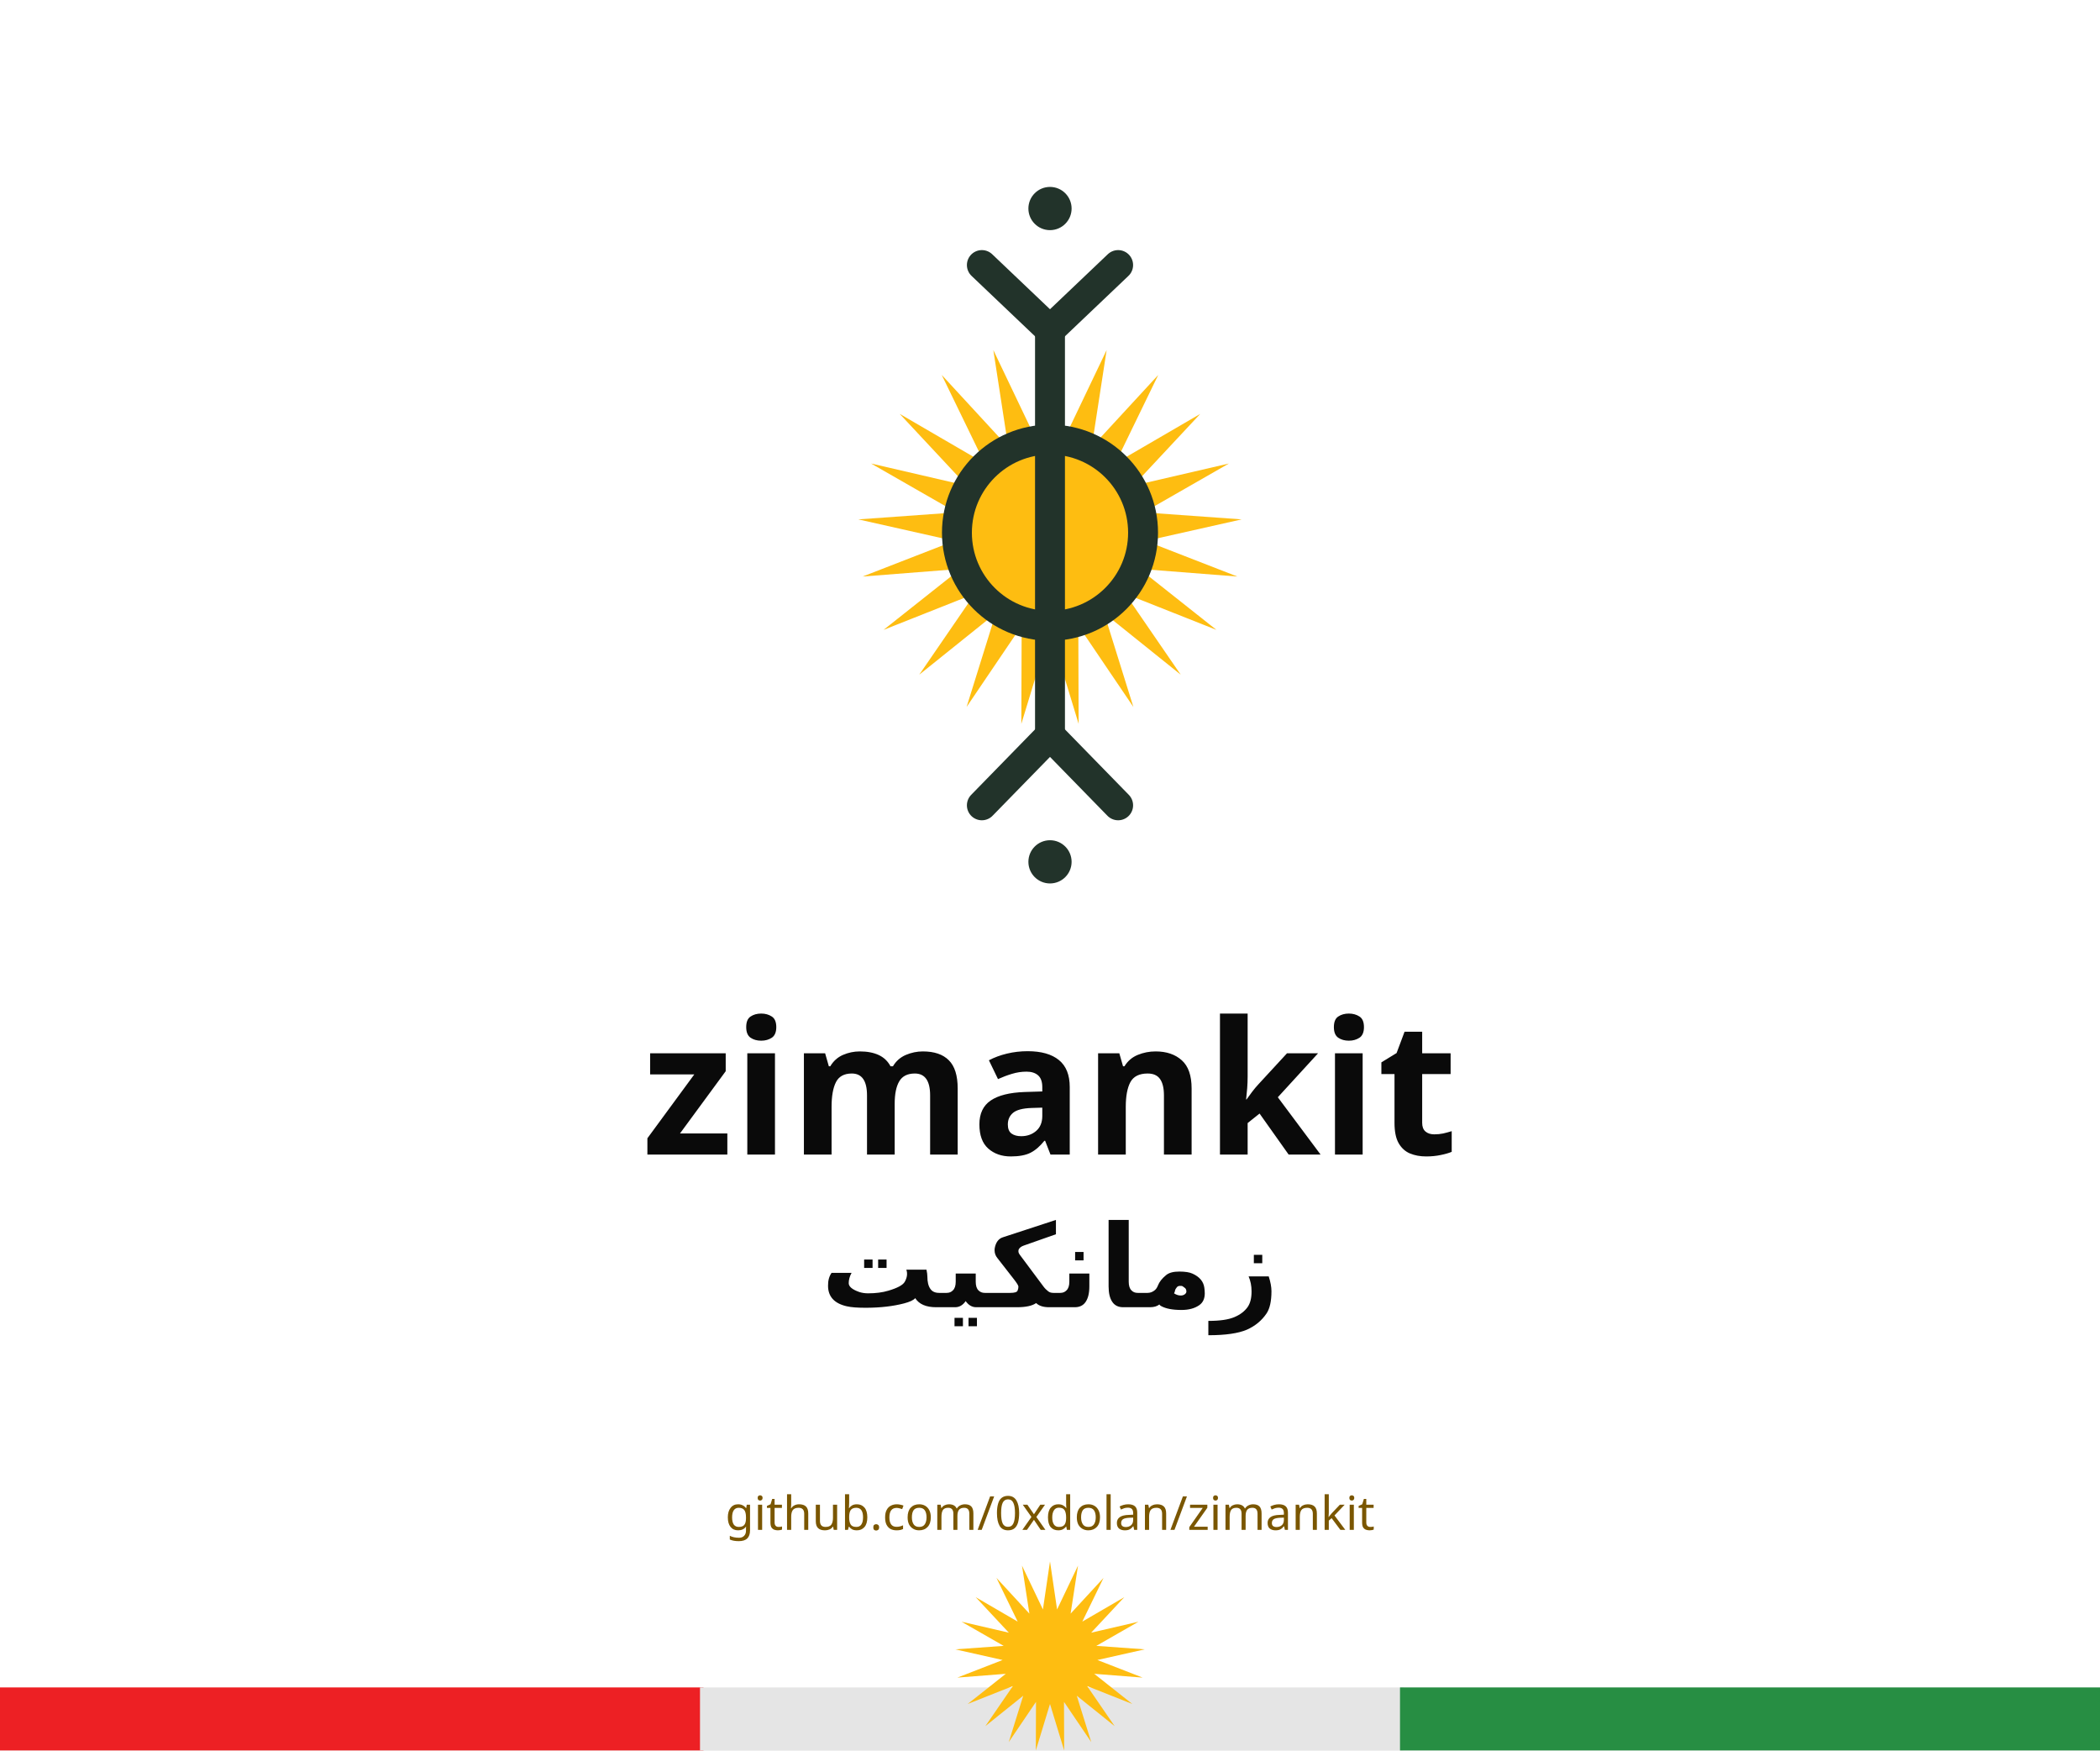
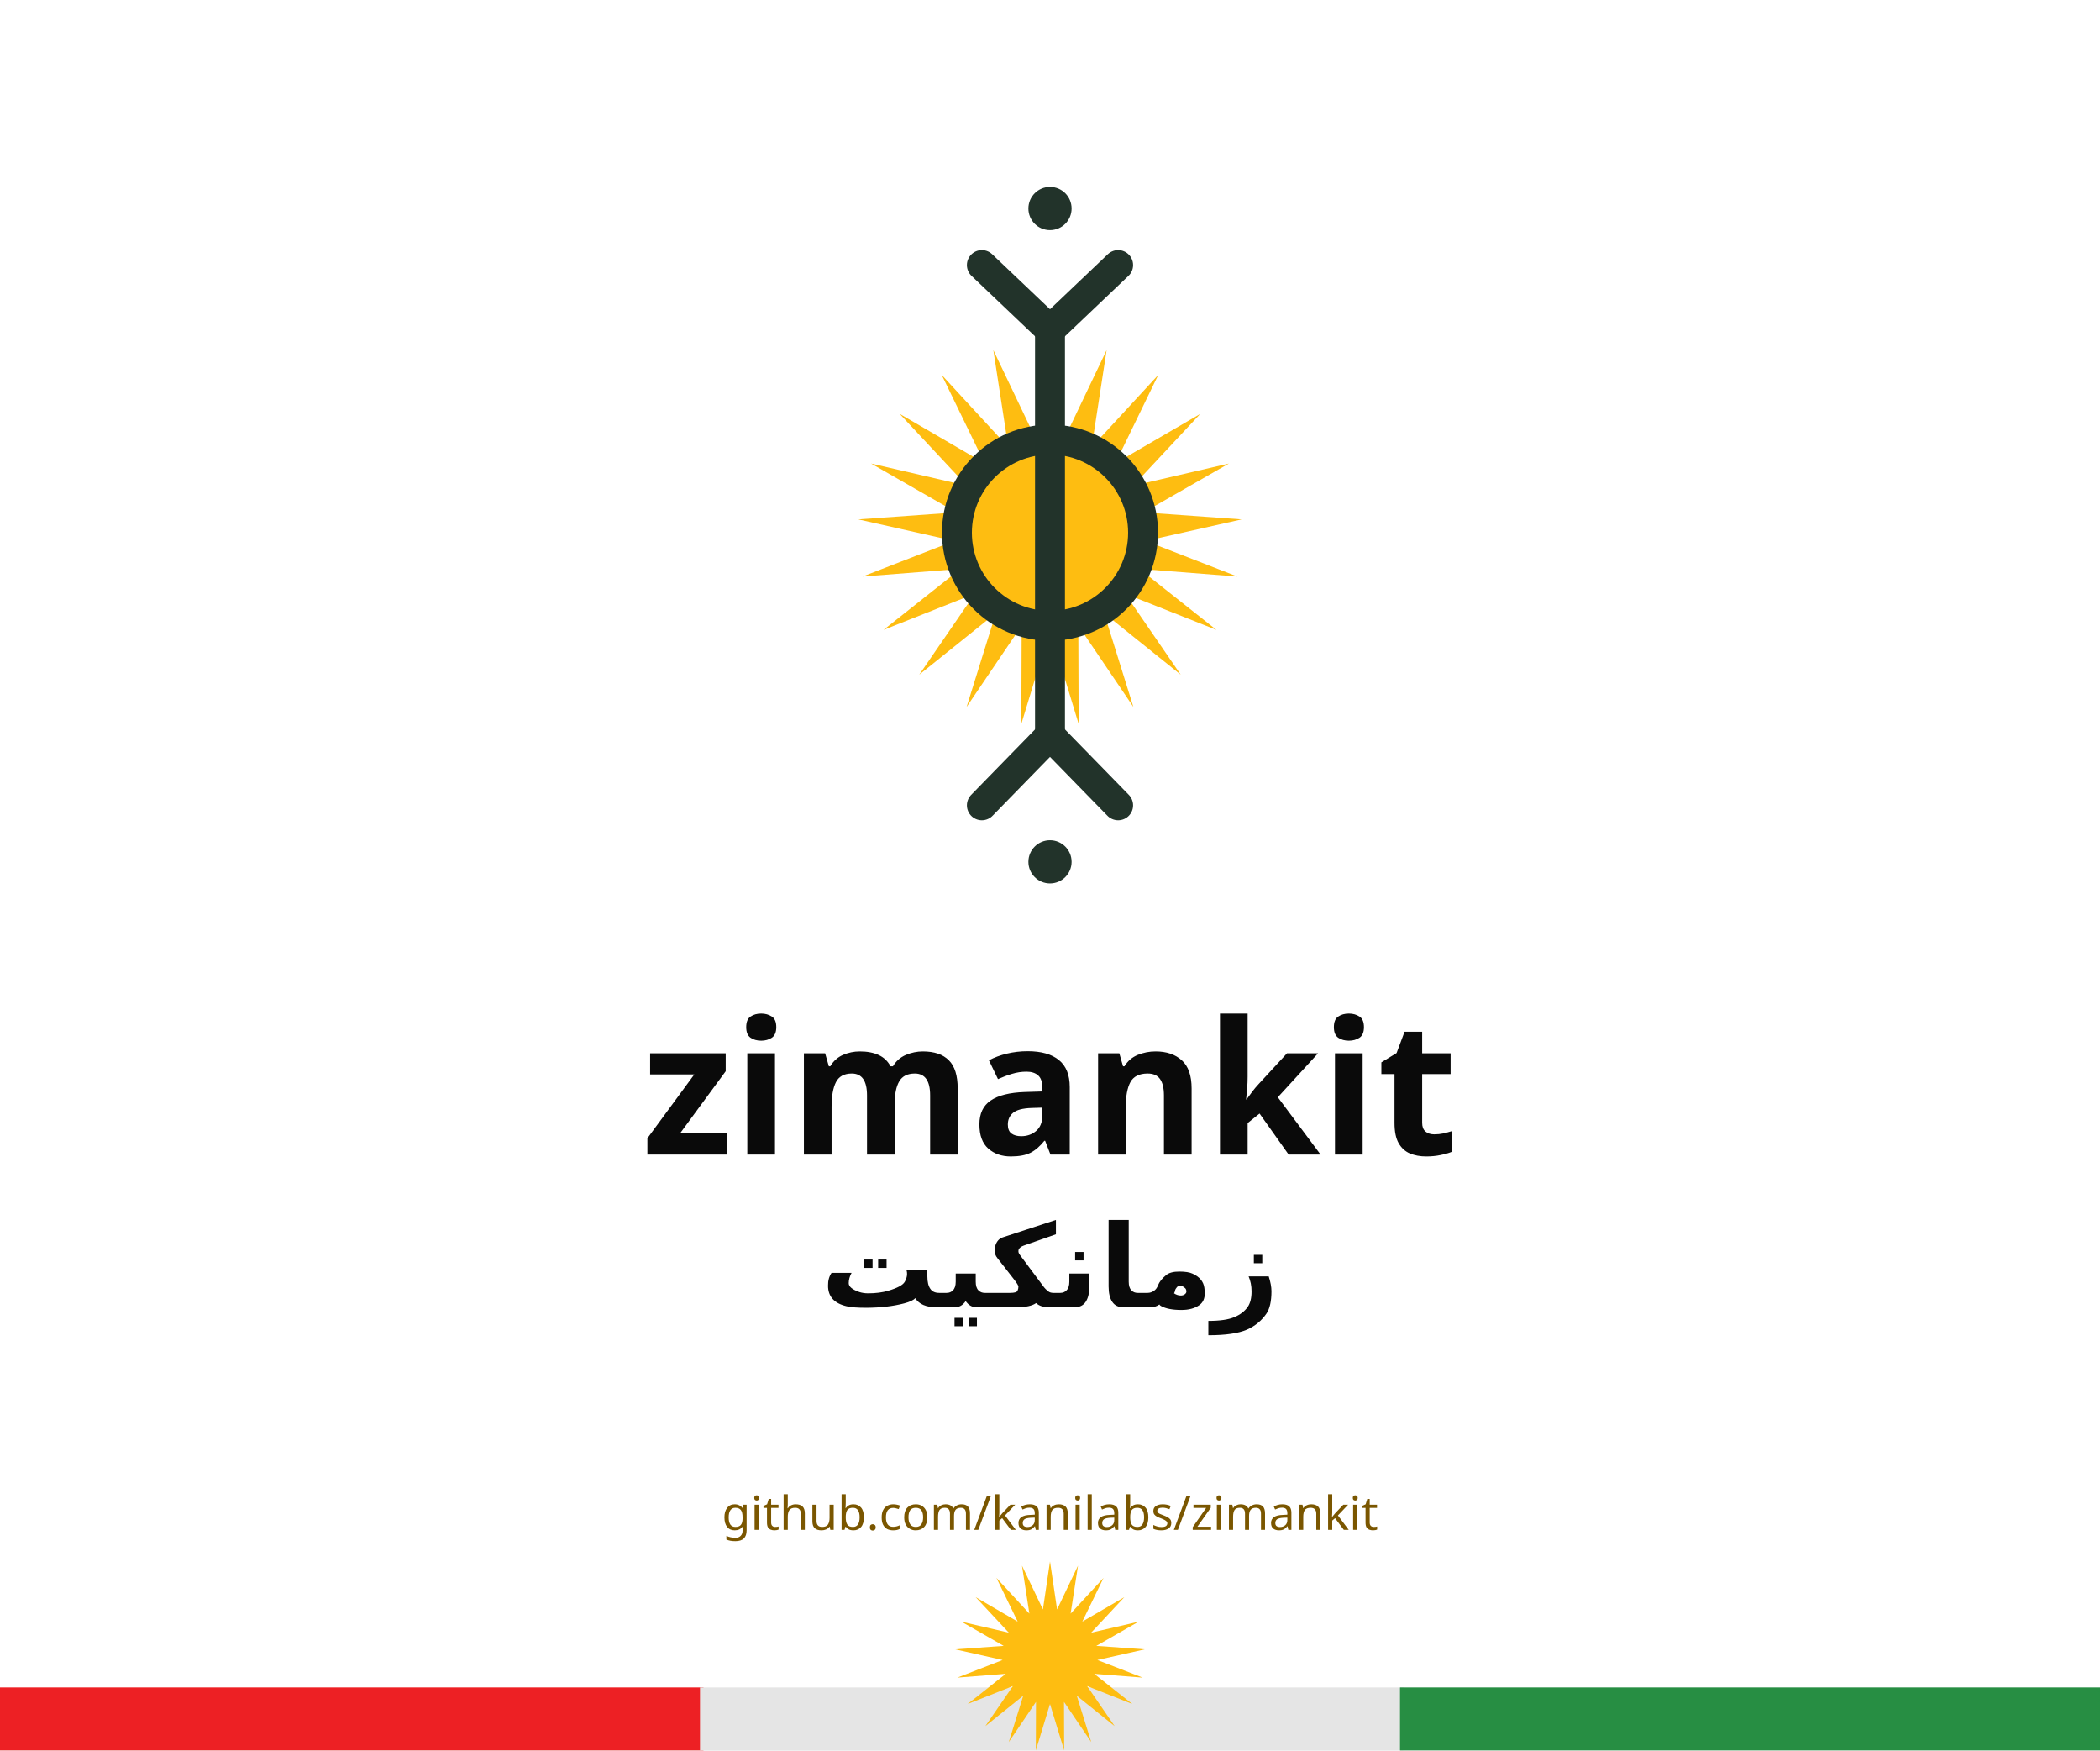
<svg xmlns="http://www.w3.org/2000/svg" width="300" height="250" viewBox="0 0 300 250">
  <rect width="300" height="250" fill="#FFFFFF" />
  <g transform="translate(89.22 15.30) scale(0.11871)">
    <path fill="#FEBD11" transform="translate(-178.00 52.00) scale(1.5333)" d="M450 150l11.24 76.264 33.222-69.563-11.738 76.19 52.249-56.68-33.674 69.344 66.634-38.761-52.616 56.338 75.098-17.399-66.885 38.327 76.89 5.51-75.21 16.909 71.85 27.929-76.852-6.011 60.425 47.867-71.666-28.397 43.632 63.55-60.113-48.259 22.962 73.589-43.217-63.834.25 77.087L450 376.264 427.518 450l.251-77.087-43.217 63.834 22.962-73.589-60.113 48.26 43.632-63.551-71.666 28.397 60.425-47.867-76.852 6.011 71.85-27.93-75.21-16.908 76.89-5.51-66.885-38.327 75.098 17.399-52.616-56.338 66.634 38.76-33.674-69.343 52.249 56.68-11.738-76.19 33.221 69.563z" />
    <g fill="none" stroke="#22332A" stroke-width="36" stroke-linecap="round" stroke-linejoin="round">
      <path d="M430 190 L512 268 L594 190" />
      <path d="M512 268 V756" />
      <path d="M430 840 L512 756 L594 840" />
      <circle cx="512" cy="512" r="112" />
    </g>
    <g fill="#22332A">
      <circle cx="512" cy="122" r="26" />
      <circle cx="512" cy="908" r="26" />
    </g>
  </g>
  <text x="150.0" y="164.9" font-family="Manrope" font-weight="600" font-size="26.5" fill="#0A0A0A" text-anchor="middle">zimankit</text>
  <text x="150.0" y="186.7" font-family="Sahel" font-weight="600" font-size="16.4" fill="#0A0A0A" text-anchor="middle">زمانکیت</text>
-   <text x="150.0" y="218.5" font-family="Manrope" font-weight="500" font-size="6.7" fill="#7A5600" text-anchor="middle">github.com/0xdolan/zimankit</text>
+   <text x="150.0" y="218.5" font-family="Manrope" font-weight="500" font-size="6.7" fill="#7A5600" text-anchor="middle">github.com/kanilabs/zimankit</text>
  <rect x="0.0" y="241.0" width="100.5" height="9.0" fill="#ED2024" />
  <rect x="100.0" y="241.0" width="100.5" height="9.0" fill="#E5E5E5" />
  <rect x="200.0" y="241.0" width="100.5" height="9.0" fill="#278E43" />
  <path fill="#FEBD11" transform="translate(109.50 209.50) scale(0.09)" d="M450 150l11.24 76.264 33.222-69.563-11.738 76.19 52.249-56.68-33.674 69.344 66.634-38.761-52.616 56.338 75.098-17.399-66.885 38.327 76.89 5.51-75.21 16.909 71.85 27.929-76.852-6.011 60.425 47.867-71.666-28.397 43.632 63.55-60.113-48.259 22.962 73.589-43.217-63.834.25 77.087L450 376.264 427.518 450l.251-77.087-43.217 63.834 22.962-73.589-60.113 48.26 43.632-63.551-71.666 28.397 60.425-47.867-76.852 6.011 71.85-27.93-75.21-16.908 76.89-5.51-66.885-38.327 75.098 17.399-52.616-56.338 66.634 38.76-33.674-69.343 52.249 56.68-11.738-76.19 33.221 69.563z" />
</svg>
